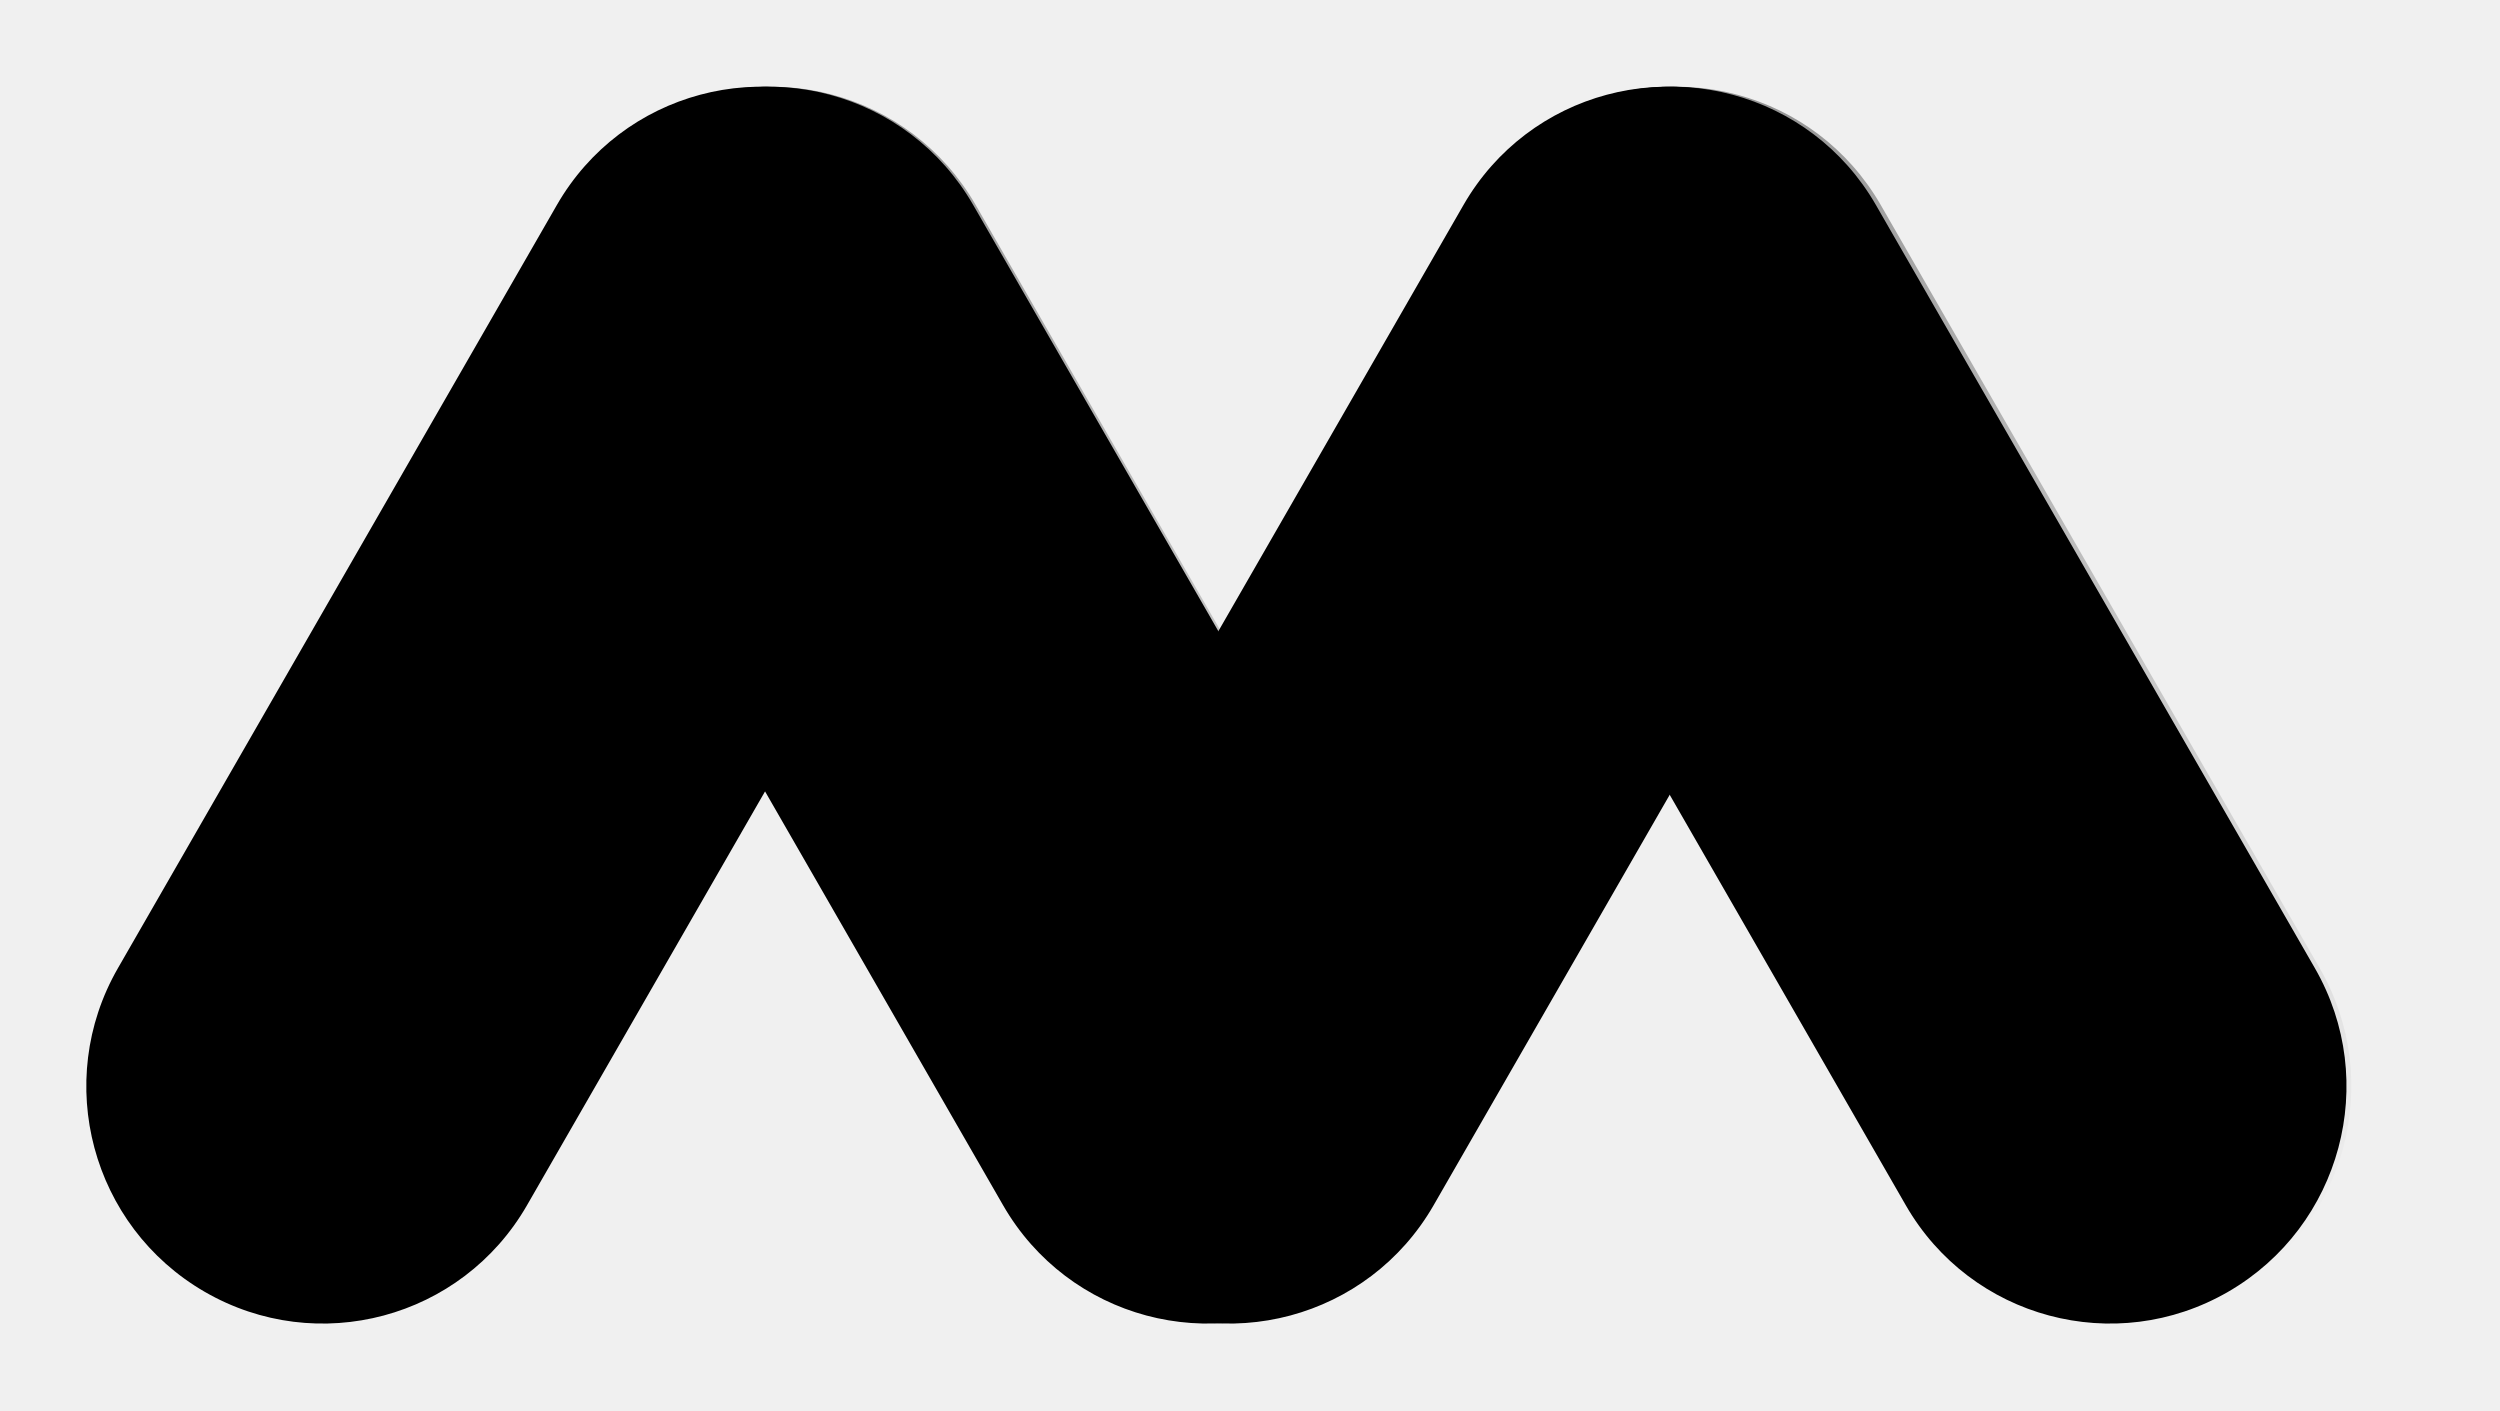
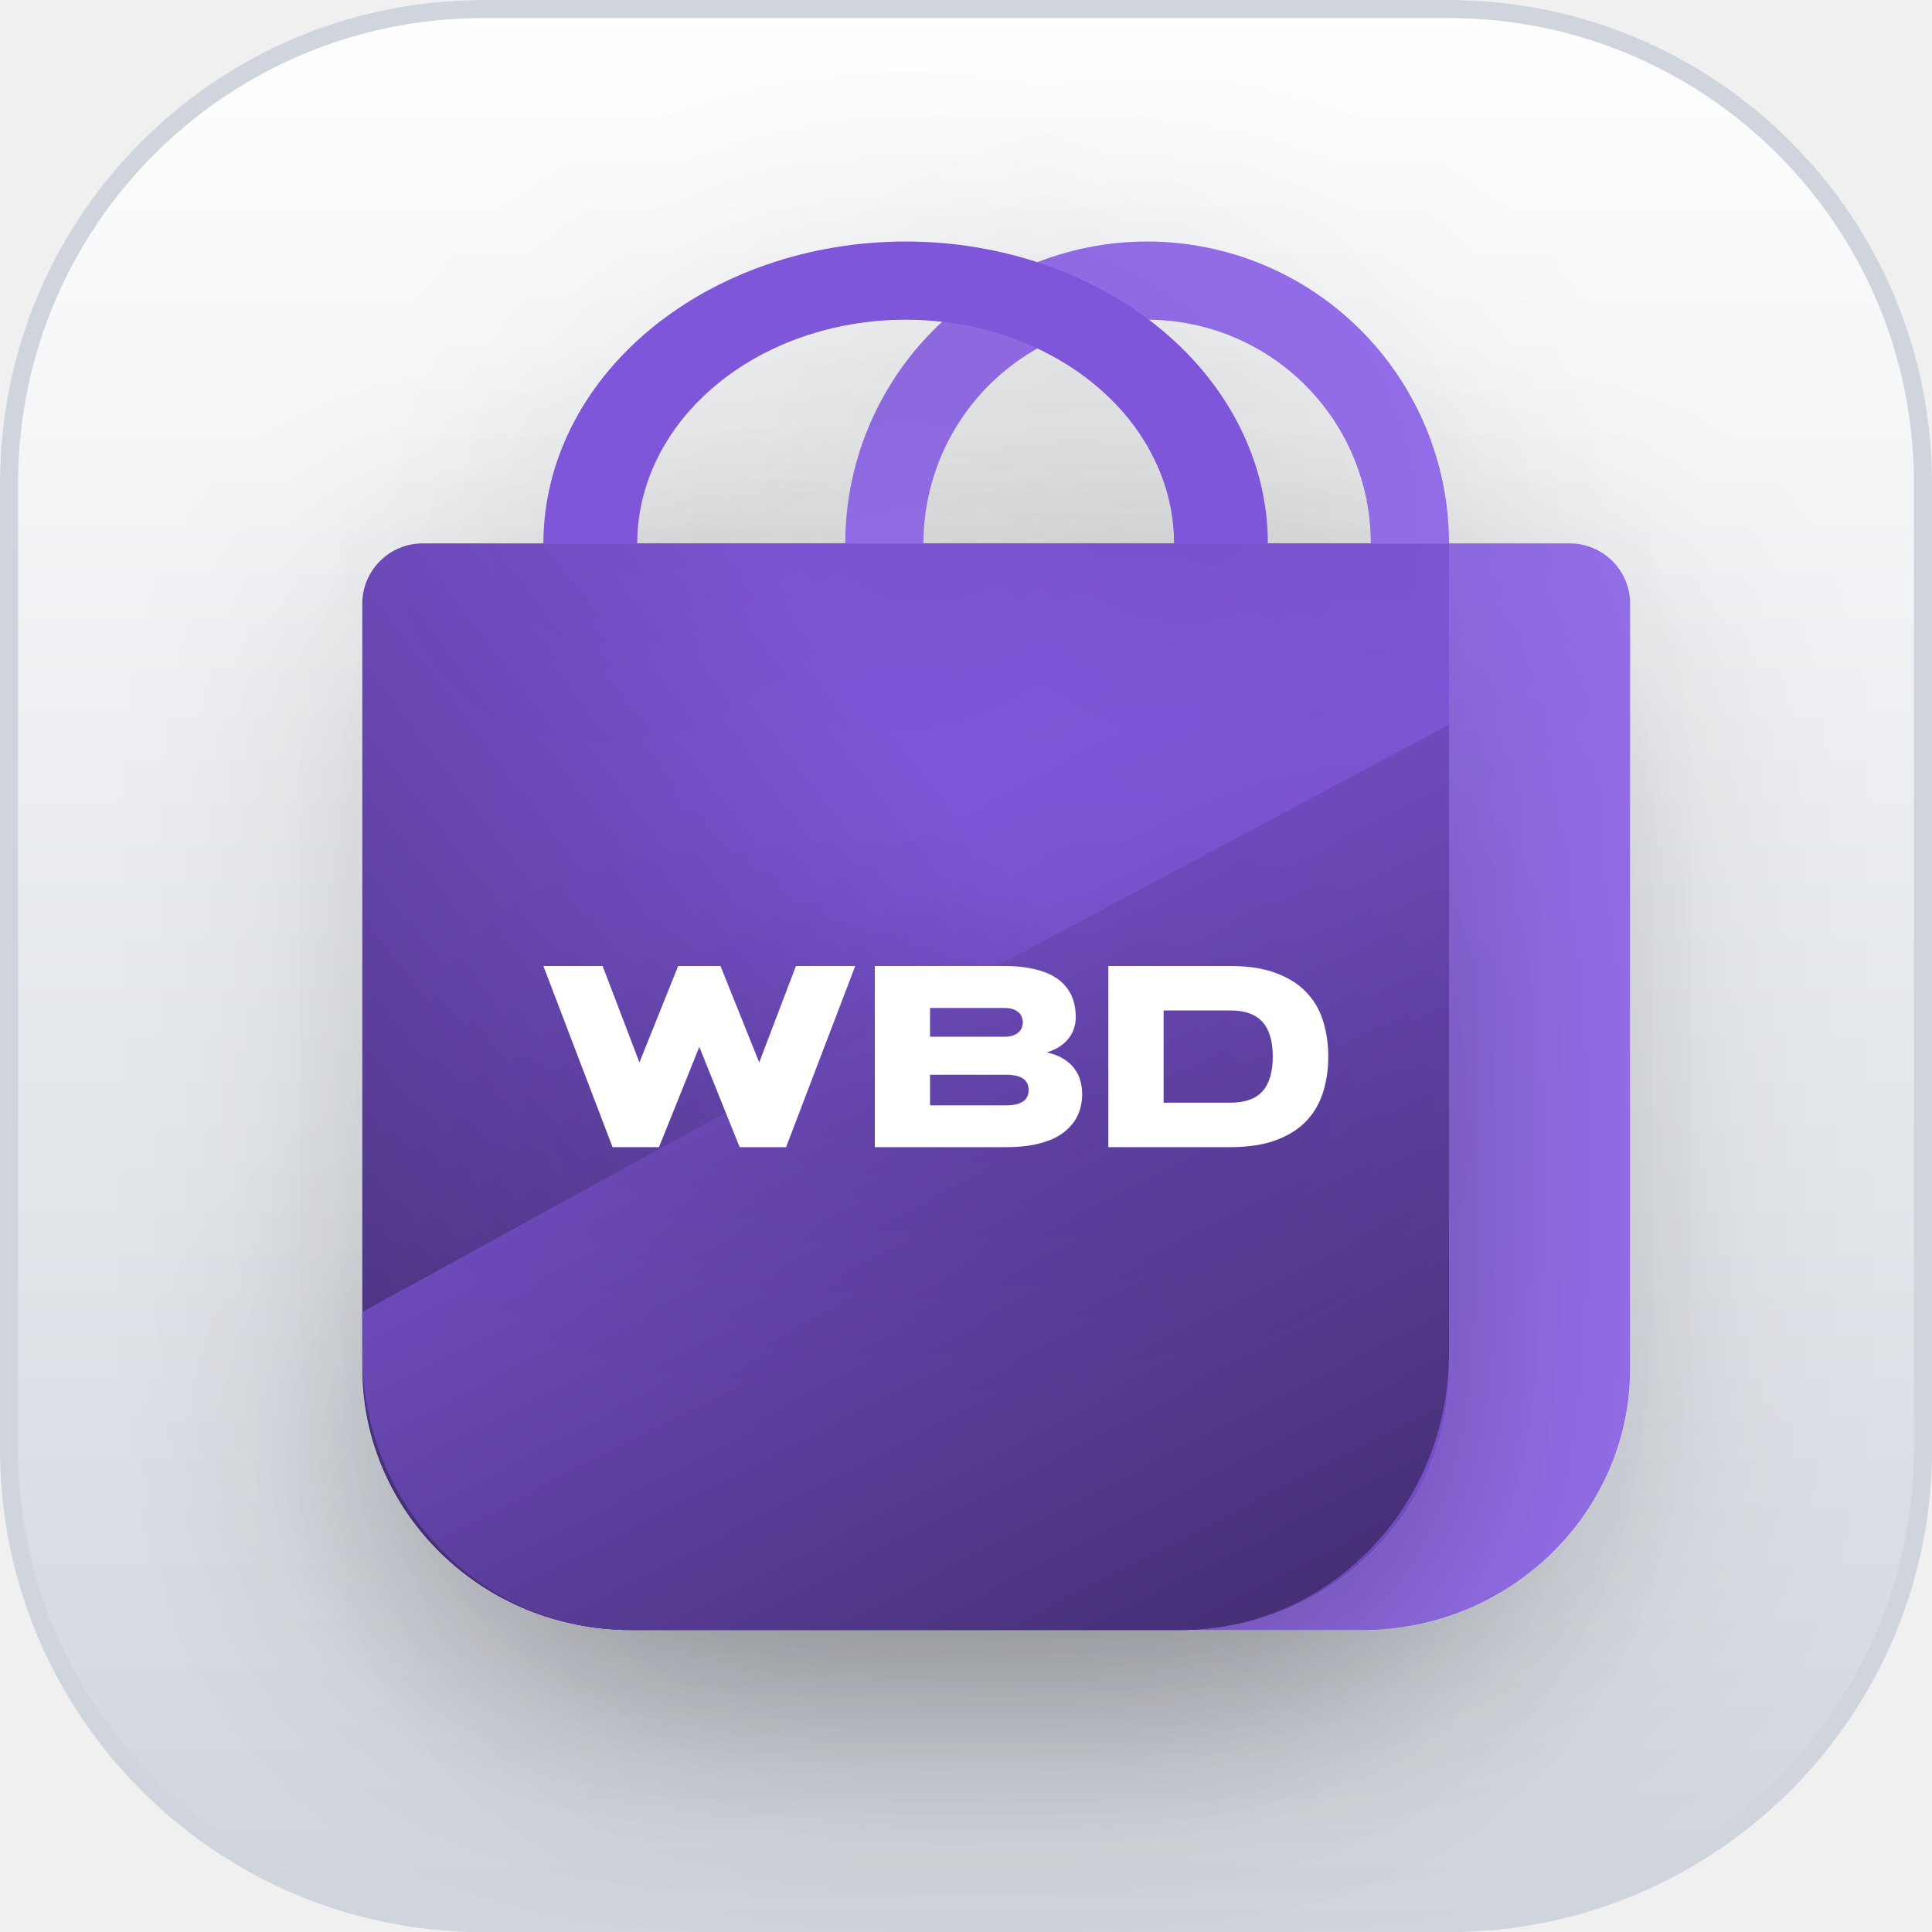
- <svg xmlns="http://www.w3.org/2000/svg" width="39" height="22" viewBox="0 0 39 22" fill="none">
-   <rect width="7.376" height="21.113" rx="3.688" transform="matrix(-0.865206 0.501417 0.498585 0.866841 27.425 0)" fill="currentColor" />
-   <rect width="7.376" height="21.113" rx="3.688" transform="matrix(-0.865206 0.501417 0.498585 0.866841 27.5004 0)" fill="url(#paint0_linear_1041_5978)" fill-opacity="0.4" />
-   <rect width="7.376" height="21.113" rx="3.688" transform="matrix(0.865206 0.501417 -0.498585 0.866841 24.6698 0)" fill="currentColor" />
-   <rect width="7.376" height="21.113" rx="3.688" transform="matrix(-0.865206 0.501417 0.498585 0.866841 13.3428 0)" fill="currentColor" />
-   <rect width="7.376" height="21.113" rx="3.688" transform="matrix(-0.865206 0.501417 0.498585 0.866841 13.3815 0)" fill="url(#paint1_linear_1041_5978)" fill-opacity="0.4" />
-   <rect width="7.376" height="21.113" rx="3.688" transform="matrix(0.865206 0.501417 -0.498585 0.866841 10.5267 0)" fill="currentColor" />
+ <svg xmlns="http://www.w3.org/2000/svg" width="32" height="32" viewBox="0 0 32 32" fill="none">
+   <g clip-path="url(#clip0_2607_61006)">
+     <rect width="32" height="32" rx="8" fill="white" />
+     <rect width="32" height="32" rx="8" fill="url(#paint0_linear_2607_61006)" />
+   </g>
+   <rect x="0.15" y="0.15" width="31.7" height="31.7" rx="7.85" stroke="#D0D5DD" stroke-width="0.3" />
+   <g filter="url(#filter0_d_2607_61006)">
+     <path d="M9 9H26C26.552 9 27 9.448 27 10V22.663C27 25.058 25.01 27 22.556 27H13.444C10.99 27 9 25.058 9 22.663V9Z" fill="#936DE8" />
+   </g>
+   <g filter="url(#filter1_d_2607_61006)">
+     <path d="M6 10C6 9.448 6.448 9 7 9H24V22.663C24 25.058 22.01 27 19.556 27H10.444C7.99 27 6 25.058 6 22.663V10Z" fill="url(#paint1_linear_2607_61006)" />
+   </g>
+   <g filter="url(#filter2_d_2607_61006)">
+     <path d="M14.556 17.038L24 12V22.42C24 24.95 22.01 27 19.556 27H10.444C7.99 27 6 24.95 6 22.42V21.733L14.556 17.038Z" fill="url(#paint2_linear_2607_61006)" />
+   </g>
+   <g filter="url(#filter3_d_2607_61006)">
+     <path d="M24 9C24 7.674 23.473 6.402 22.535 5.464C21.598 4.527 20.326 4 19 4C17.674 4 16.402 4.527 15.464 5.464C14.527 6.402 14 7.674 14 9H15.296C15.296 8.018 15.686 7.075 16.381 6.381C17.075 5.686 18.017 5.296 19 5.296C19.983 5.296 20.925 5.686 21.619 6.381C22.314 7.075 22.704 8.018 22.704 9H24Z" fill="#936DE8" />
+   </g>
+   <g filter="url(#filter4_d_2607_61006)">
+     <path d="M21 9C21 7.674 20.368 6.402 19.243 5.464C18.117 4.527 16.591 4 15 4C13.409 4 11.883 4.527 10.757 5.464C9.632 6.402 9 7.674 9 9H10.555C10.555 8.018 11.023 7.075 11.857 6.381C12.69 5.686 13.821 5.296 15 5.296C16.179 5.296 17.31 5.686 18.143 6.381C18.977 7.075 19.445 8.018 19.445 9H21Z" fill="#7F56D9" />
+   </g>
+   <g filter="url(#filter5_d_2607_61006)">
+     <path d="M11.583 17.339L10.915 19H10.146L9 16H9.981L10.591 17.598L11.233 16H11.933L12.575 17.598L13.184 16H14.165L13.02 19H12.251L11.583 17.339ZM14.49 19V16H16.631C16.799 16 16.943 16.013 17.066 16.038C17.19 16.061 17.296 16.094 17.384 16.136C17.471 16.178 17.544 16.227 17.6 16.282C17.656 16.338 17.7 16.398 17.732 16.46C17.765 16.523 17.787 16.588 17.799 16.655C17.811 16.72 17.818 16.785 17.818 16.847C17.818 16.917 17.807 16.983 17.785 17.044C17.764 17.105 17.732 17.161 17.69 17.211C17.649 17.262 17.598 17.305 17.537 17.343C17.478 17.379 17.411 17.409 17.336 17.431C17.447 17.455 17.54 17.49 17.615 17.538C17.691 17.585 17.752 17.64 17.796 17.701C17.842 17.762 17.875 17.829 17.894 17.902C17.914 17.974 17.924 18.048 17.924 18.123C17.924 18.19 17.916 18.259 17.9 18.328C17.884 18.398 17.858 18.466 17.82 18.531C17.783 18.596 17.732 18.656 17.669 18.713C17.607 18.771 17.529 18.821 17.435 18.864C17.342 18.906 17.232 18.939 17.105 18.964C16.978 18.988 16.831 19 16.664 19H14.49ZM16.664 18.308C16.913 18.308 17.038 18.223 17.038 18.054C17.038 17.886 16.913 17.801 16.664 17.801H15.404V18.308H16.664ZM16.631 17.172C16.691 17.172 16.739 17.165 16.778 17.151C16.819 17.137 16.85 17.119 16.873 17.096C16.898 17.074 16.915 17.049 16.925 17.021C16.935 16.992 16.941 16.962 16.941 16.933C16.941 16.904 16.935 16.875 16.925 16.847C16.915 16.818 16.898 16.792 16.873 16.77C16.85 16.748 16.819 16.729 16.778 16.715C16.739 16.701 16.691 16.695 16.631 16.695H15.404V17.172H16.631ZM22 17.5C22 17.712 21.971 17.909 21.914 18.092C21.857 18.273 21.765 18.432 21.637 18.567C21.509 18.702 21.341 18.808 21.133 18.885C20.927 18.962 20.675 19 20.377 19H18.358V16H20.377C20.675 16 20.927 16.039 21.133 16.117C21.341 16.194 21.509 16.3 21.637 16.435C21.765 16.569 21.857 16.727 21.914 16.91C21.971 17.093 22 17.289 22 17.5ZM19.273 18.264H20.377C20.622 18.264 20.8 18.2 20.913 18.073C21.025 17.945 21.081 17.754 21.081 17.5C21.081 17.246 21.025 17.056 20.913 16.929C20.8 16.801 20.622 16.736 20.377 16.736H19.273V18.264Z" fill="white" />
+   </g>
  <defs>
-     <linearGradient id="paint0_linear_1041_5978" x1="3.688" y1="0" x2="3.688" y2="21.113" gradientUnits="userSpaceOnUse">
-       <stop />
-       <stop offset="1" stop-opacity="0" />
+     <filter id="filter0_d_2607_61006" x="5" y="6" width="26" height="26" filterUnits="userSpaceOnUse" color-interpolation-filters="sRGB">
+       <feFlood flood-opacity="0" result="BackgroundImageFix" />
+       <feColorMatrix in="SourceAlpha" type="matrix" values="0 0 0 0 0 0 0 0 0 0 0 0 0 0 0 0 0 0 127 0" result="hardAlpha" />
+       <feOffset dy="1" />
+       <feGaussianBlur stdDeviation="2" />
+       <feComposite in2="hardAlpha" operator="out" />
+       <feColorMatrix type="matrix" values="0 0 0 0 0 0 0 0 0 0 0 0 0 0 0 0 0 0 0.15 0" />
+       <feBlend mode="normal" in2="BackgroundImageFix" result="effect1_dropShadow_2607_61006" />
+       <feBlend mode="normal" in="SourceGraphic" in2="effect1_dropShadow_2607_61006" result="shape" />
+     </filter>
+     <filter id="filter1_d_2607_61006" x="2" y="6" width="26" height="26" filterUnits="userSpaceOnUse" color-interpolation-filters="sRGB">
+       <feFlood flood-opacity="0" result="BackgroundImageFix" />
+       <feColorMatrix in="SourceAlpha" type="matrix" values="0 0 0 0 0 0 0 0 0 0 0 0 0 0 0 0 0 0 127 0" result="hardAlpha" />
+       <feOffset dy="1" />
+       <feGaussianBlur stdDeviation="2" />
+       <feComposite in2="hardAlpha" operator="out" />
+       <feColorMatrix type="matrix" values="0 0 0 0 0 0 0 0 0 0 0 0 0 0 0 0 0 0 0.15 0" />
+       <feBlend mode="normal" in2="BackgroundImageFix" result="effect1_dropShadow_2607_61006" />
+       <feBlend mode="normal" in="SourceGraphic" in2="effect1_dropShadow_2607_61006" result="shape" />
+     </filter>
+     <filter id="filter2_d_2607_61006" x="2" y="9" width="26" height="23" filterUnits="userSpaceOnUse" color-interpolation-filters="sRGB">
+       <feFlood flood-opacity="0" result="BackgroundImageFix" />
+       <feColorMatrix in="SourceAlpha" type="matrix" values="0 0 0 0 0 0 0 0 0 0 0 0 0 0 0 0 0 0 127 0" result="hardAlpha" />
+       <feOffset dy="1" />
+       <feGaussianBlur stdDeviation="2" />
+       <feComposite in2="hardAlpha" operator="out" />
+       <feColorMatrix type="matrix" values="0 0 0 0 0 0 0 0 0 0 0 0 0 0 0 0 0 0 0.15 0" />
+       <feBlend mode="normal" in2="BackgroundImageFix" result="effect1_dropShadow_2607_61006" />
+       <feBlend mode="normal" in="SourceGraphic" in2="effect1_dropShadow_2607_61006" result="shape" />
+     </filter>
+     <filter id="filter3_d_2607_61006" x="10" y="1" width="18" height="13" filterUnits="userSpaceOnUse" color-interpolation-filters="sRGB">
+       <feFlood flood-opacity="0" result="BackgroundImageFix" />
+       <feColorMatrix in="SourceAlpha" type="matrix" values="0 0 0 0 0 0 0 0 0 0 0 0 0 0 0 0 0 0 127 0" result="hardAlpha" />
+       <feOffset dy="1" />
+       <feGaussianBlur stdDeviation="2" />
+       <feComposite in2="hardAlpha" operator="out" />
+       <feColorMatrix type="matrix" values="0 0 0 0 0 0 0 0 0 0 0 0 0 0 0 0 0 0 0.15 0" />
+       <feBlend mode="normal" in2="BackgroundImageFix" result="effect1_dropShadow_2607_61006" />
+       <feBlend mode="normal" in="SourceGraphic" in2="effect1_dropShadow_2607_61006" result="shape" />
+     </filter>
+     <filter id="filter4_d_2607_61006" x="5" y="1" width="20" height="13" filterUnits="userSpaceOnUse" color-interpolation-filters="sRGB">
+       <feFlood flood-opacity="0" result="BackgroundImageFix" />
+       <feColorMatrix in="SourceAlpha" type="matrix" values="0 0 0 0 0 0 0 0 0 0 0 0 0 0 0 0 0 0 127 0" result="hardAlpha" />
+       <feOffset dy="1" />
+       <feGaussianBlur stdDeviation="2" />
+       <feComposite in2="hardAlpha" operator="out" />
+       <feColorMatrix type="matrix" values="0 0 0 0 0 0 0 0 0 0 0 0 0 0 0 0 0 0 0.15 0" />
+       <feBlend mode="normal" in2="BackgroundImageFix" result="effect1_dropShadow_2607_61006" />
+       <feBlend mode="normal" in="SourceGraphic" in2="effect1_dropShadow_2607_61006" result="shape" />
+     </filter>
+     <filter id="filter5_d_2607_61006" x="5" y="13" width="21" height="11" filterUnits="userSpaceOnUse" color-interpolation-filters="sRGB">
+       <feFlood flood-opacity="0" result="BackgroundImageFix" />
+       <feColorMatrix in="SourceAlpha" type="matrix" values="0 0 0 0 0 0 0 0 0 0 0 0 0 0 0 0 0 0 127 0" result="hardAlpha" />
+       <feOffset dy="1" />
+       <feGaussianBlur stdDeviation="2" />
+       <feComposite in2="hardAlpha" operator="out" />
+       <feColorMatrix type="matrix" values="0 0 0 0 0 0 0 0 0 0 0 0 0 0 0 0 0 0 0.15 0" />
+       <feBlend mode="normal" in2="BackgroundImageFix" result="effect1_dropShadow_2607_61006" />
+       <feBlend mode="normal" in="SourceGraphic" in2="effect1_dropShadow_2607_61006" result="shape" />
+     </filter>
+     <linearGradient id="paint0_linear_2607_61006" x1="16" y1="0" x2="16" y2="32" gradientUnits="userSpaceOnUse">
+       <stop stop-color="white" />
+       <stop offset="1" stop-color="#D0D5DD" />
    </linearGradient>
-     <linearGradient id="paint1_linear_1041_5978" x1="3.688" y1="0" x2="3.688" y2="21.113" gradientUnits="userSpaceOnUse">
-       <stop />
-       <stop offset="1" stop-opacity="0" />
+     <linearGradient id="paint1_linear_2607_61006" x1="14.889" y1="11.928" x2="1.571" y2="22.107" gradientUnits="userSpaceOnUse">
+       <stop stop-color="#7F56D9" />
+       <stop offset="1" stop-color="#432E73" />
    </linearGradient>
+     <linearGradient id="paint2_linear_2607_61006" x1="14.889" y1="11.084" x2="22.815" y2="26.466" gradientUnits="userSpaceOnUse">
+       <stop stop-color="#7F56D9" />
+       <stop offset="1" stop-color="#432E73" />
+     </linearGradient>
+     <clipPath id="clip0_2607_61006">
+       <rect width="32" height="32" rx="8" fill="white" />
+     </clipPath>
  </defs>
</svg>
